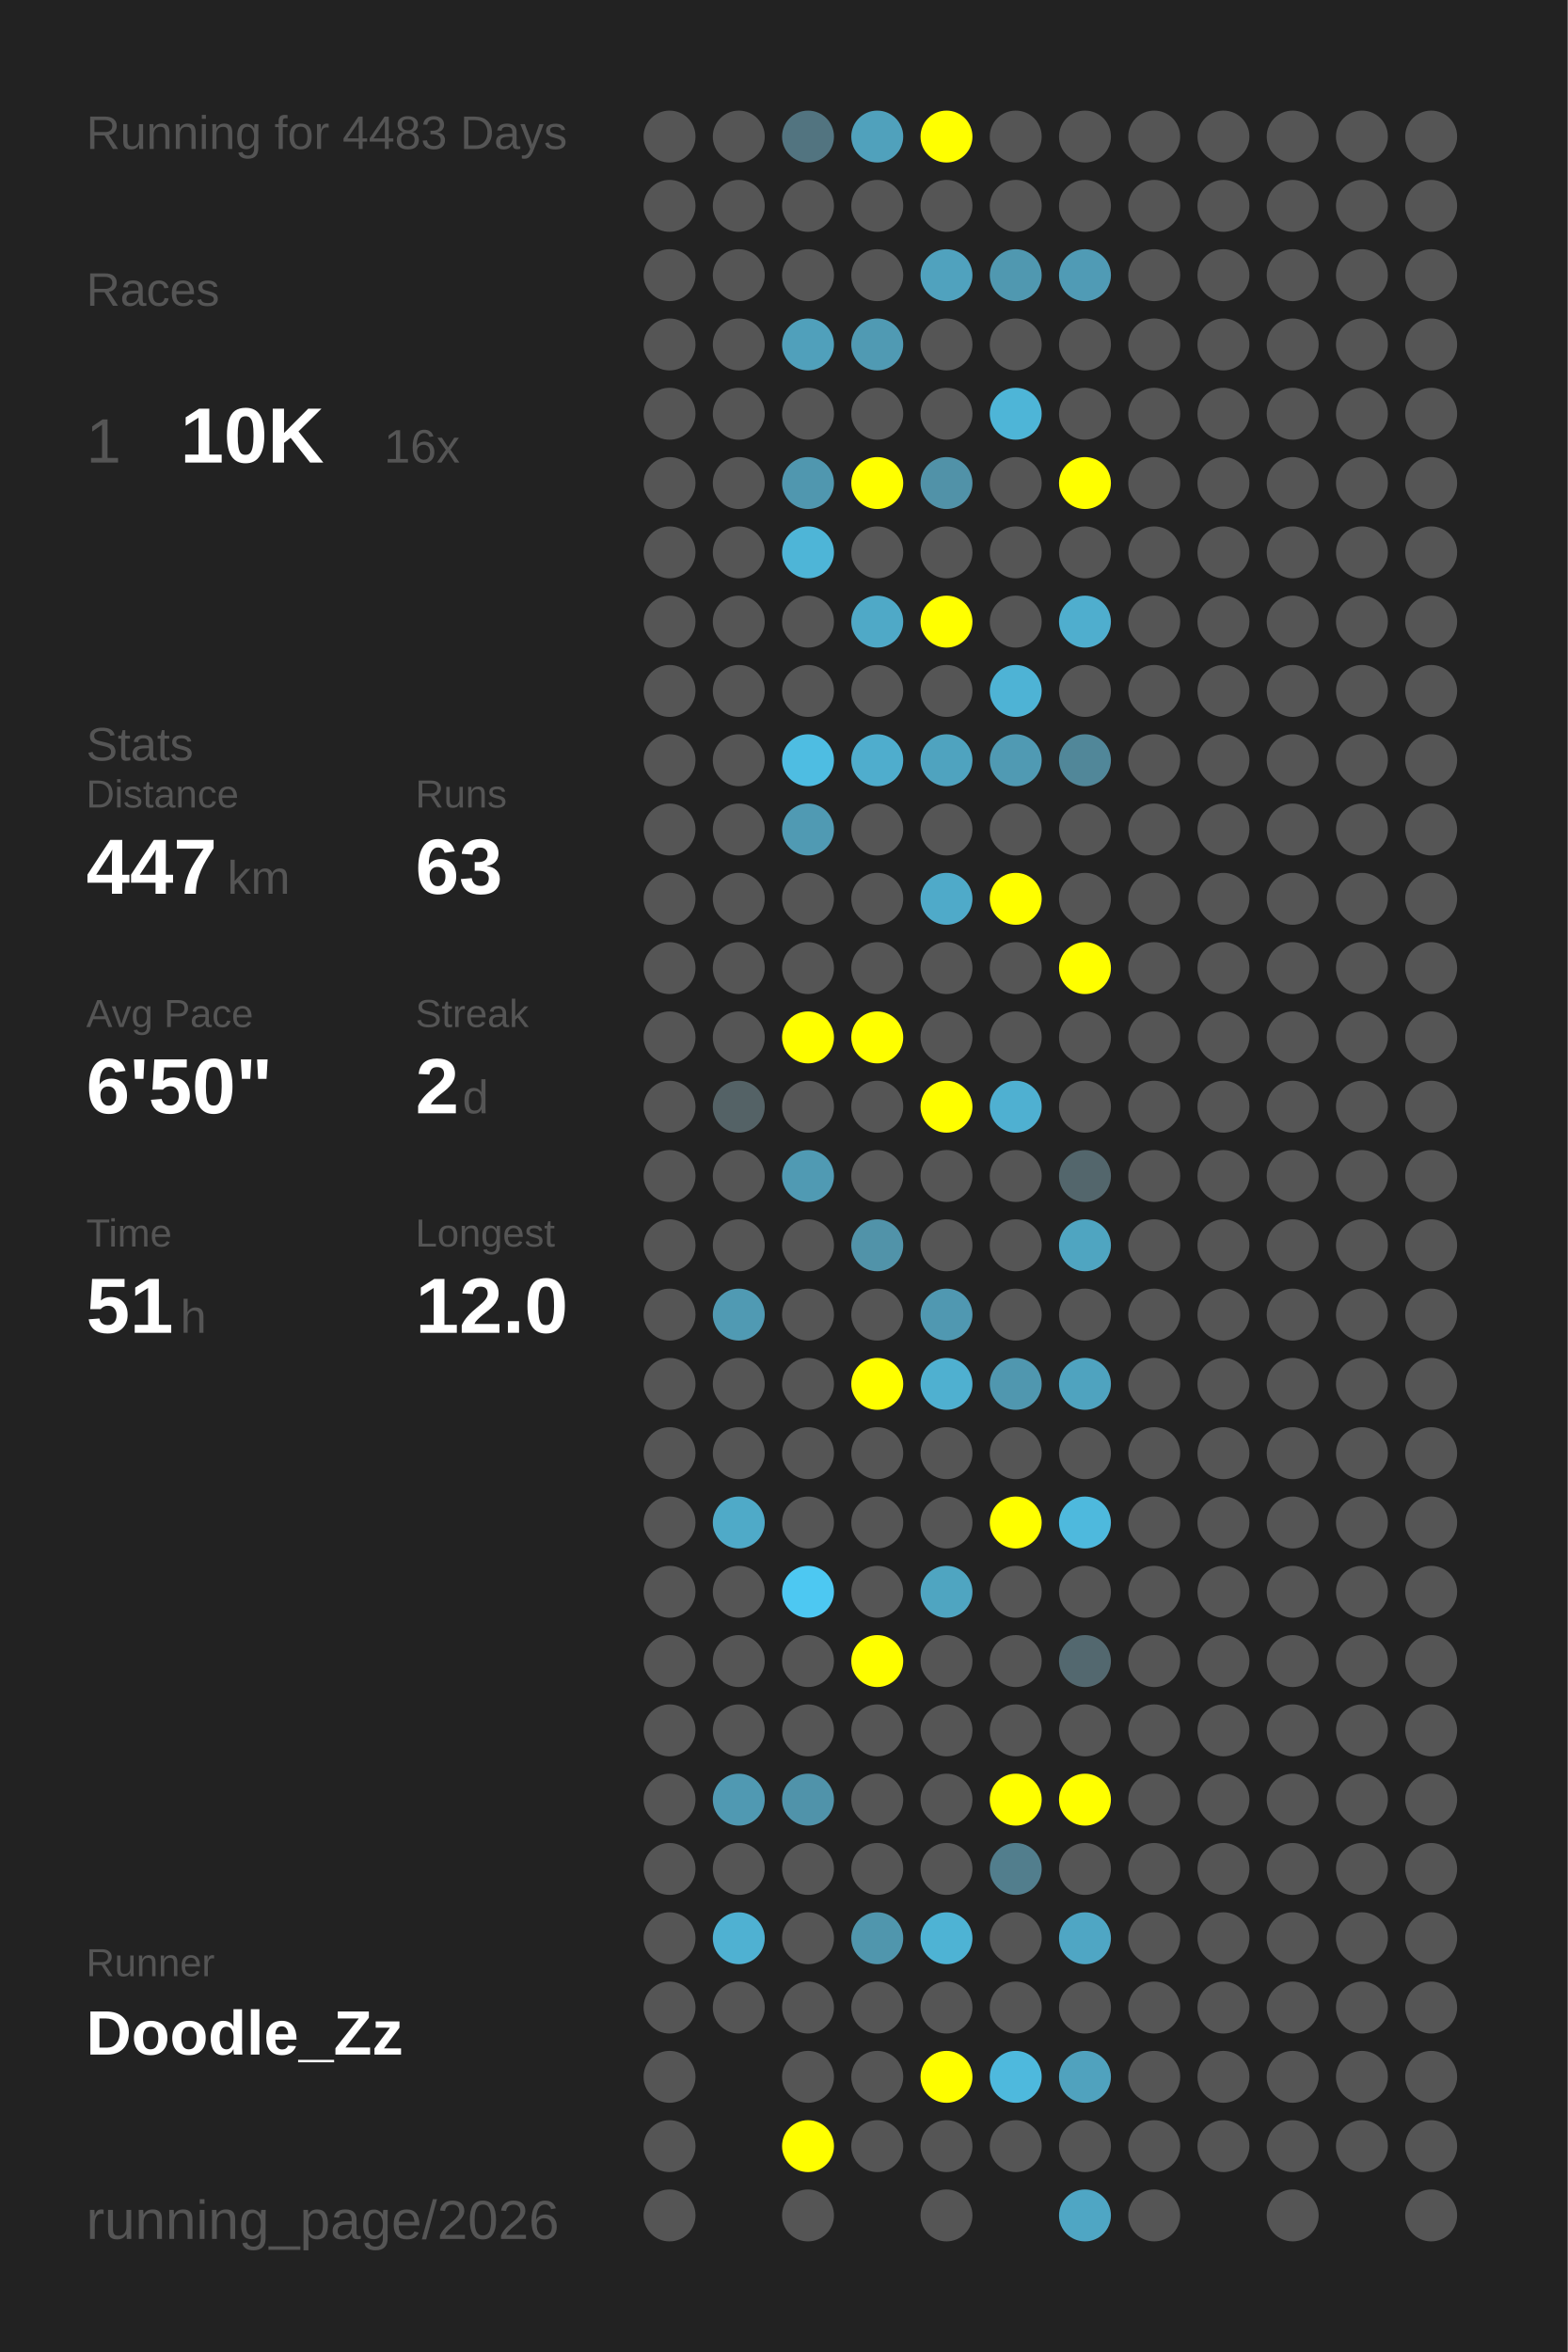
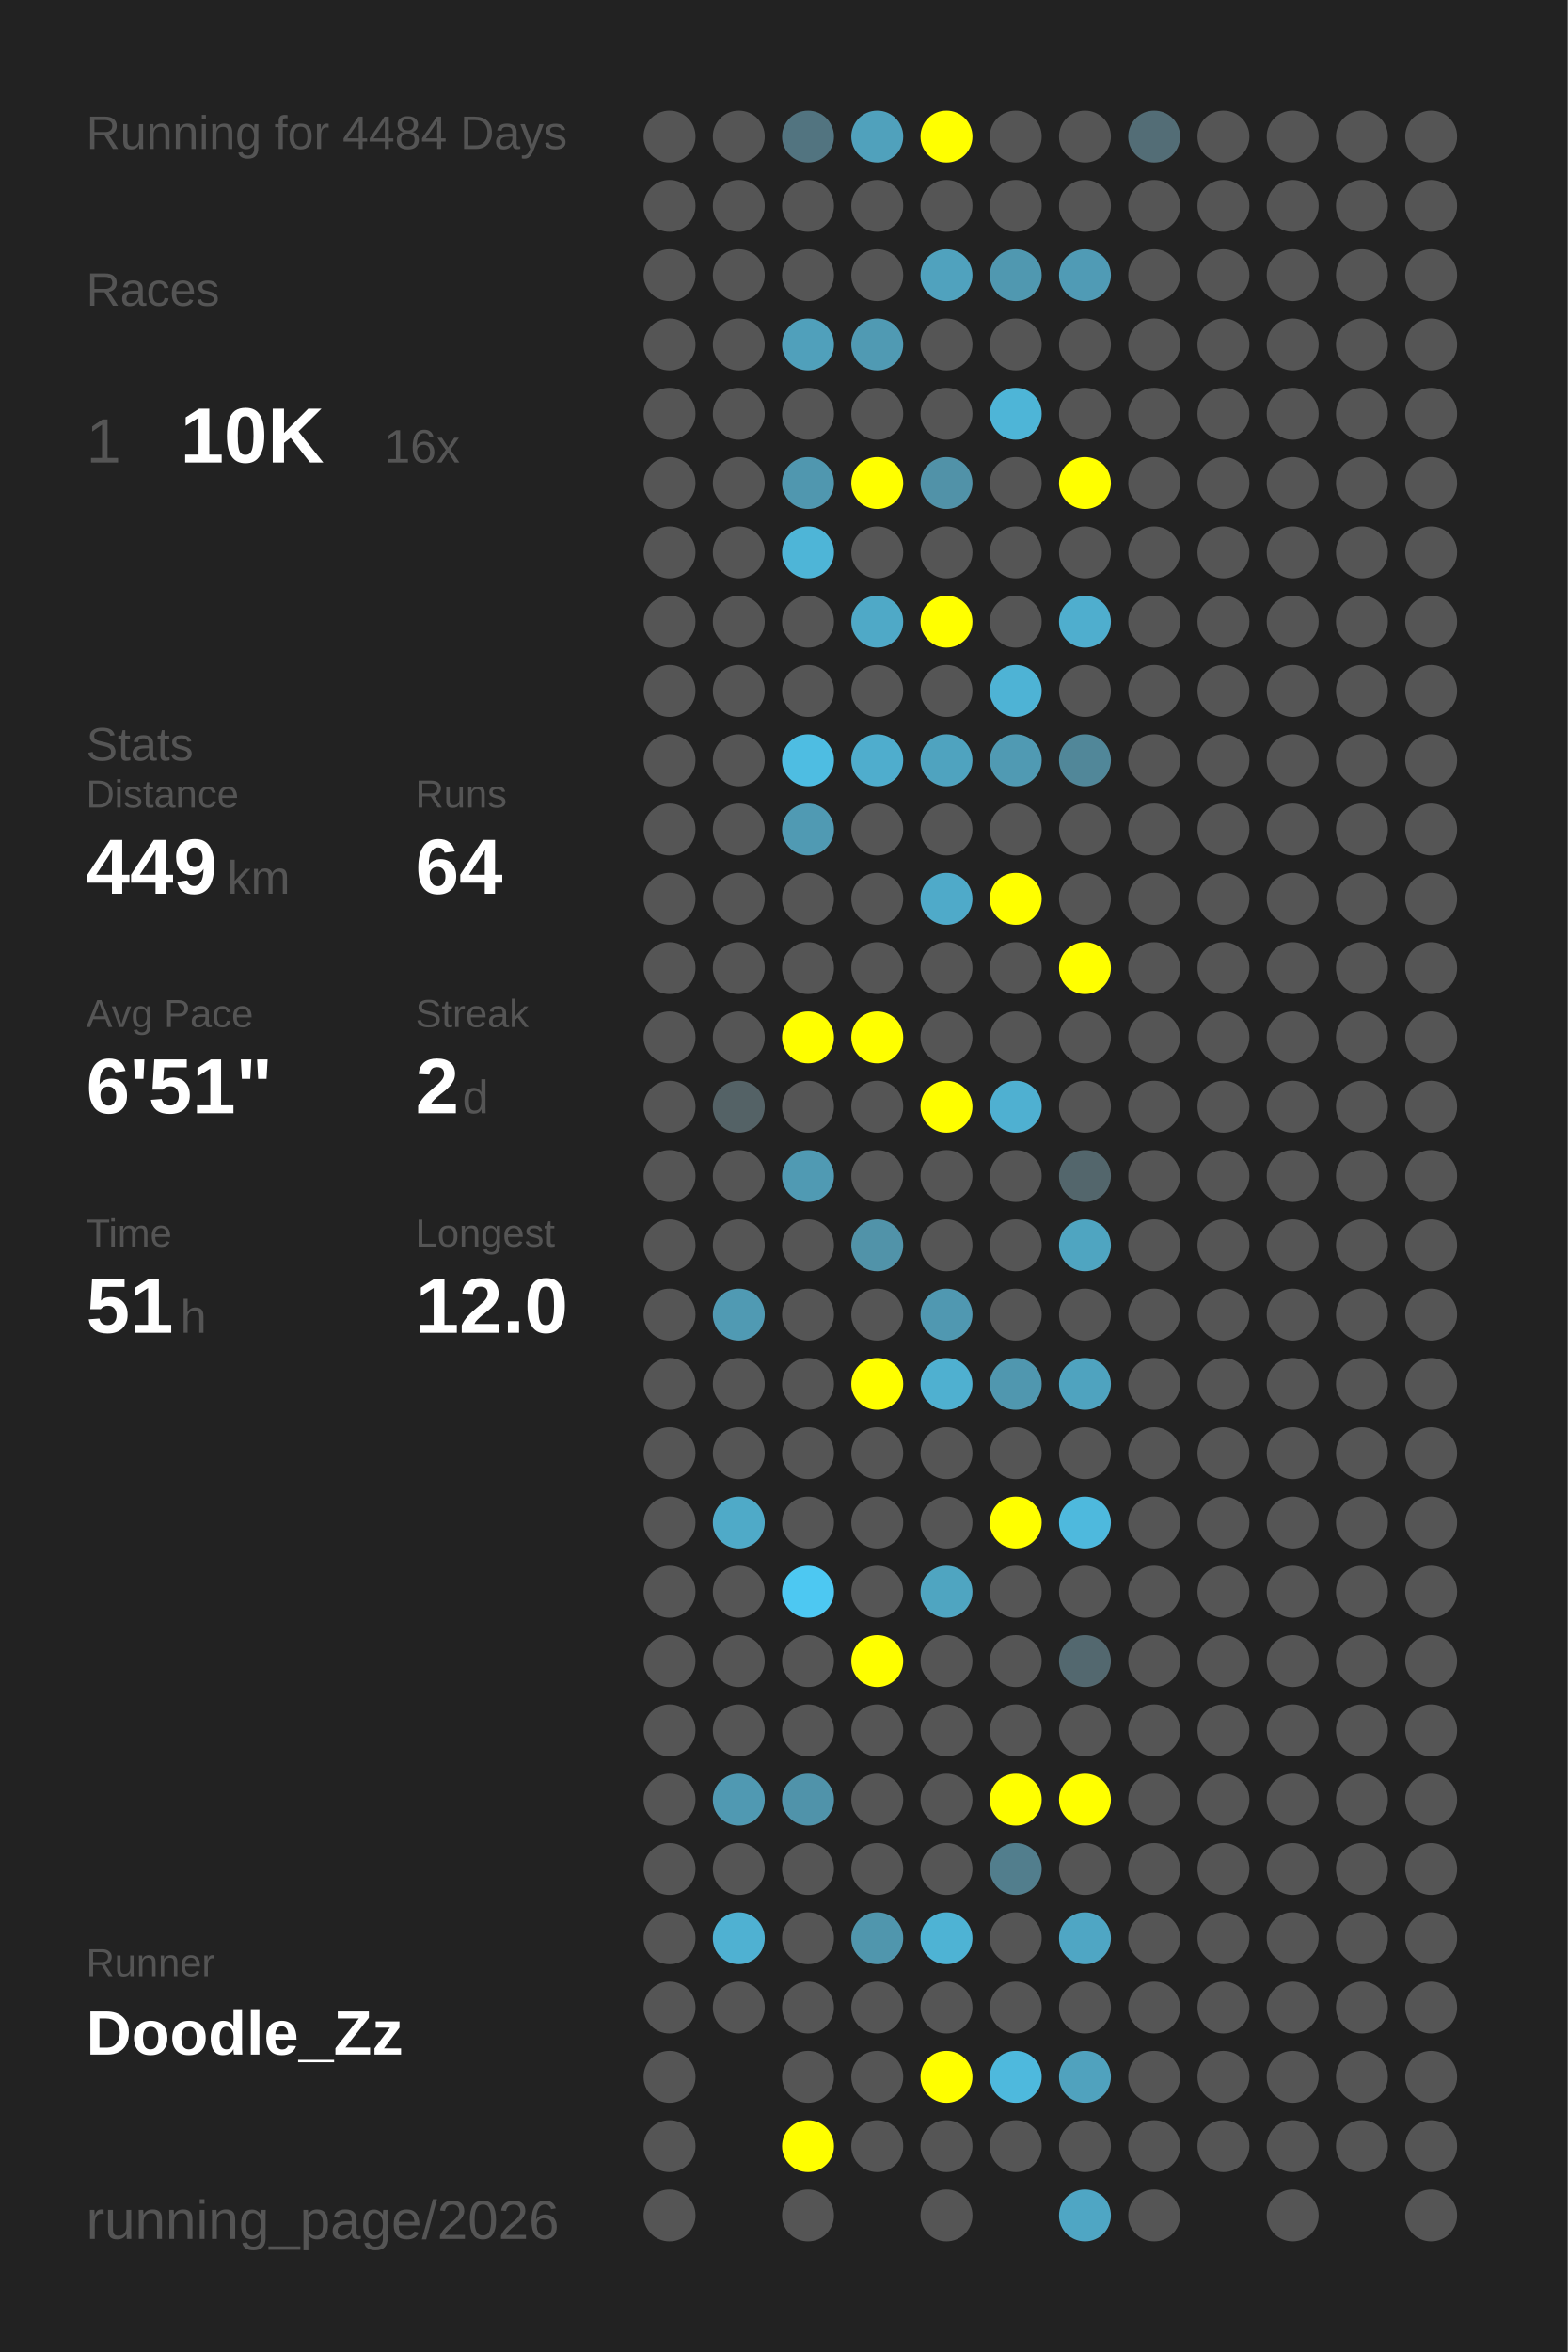
<svg xmlns="http://www.w3.org/2000/svg" baseProfile="full" height="300mm" version="1.1" viewBox="0,0,200,300" width="200mm">
  <defs />
  <rect fill="#222222" height="300" width="200" x="0" y="0" />
-   <text fill="#555555" style="font-size:6px; font-family:Arial;" x="11" y="19">Running for 4483 Days</text>
+   <text fill="#555555" style="font-size:6px; font-family:Arial;" x="11" y="19">Running for 4484 Days</text>
  <text fill="#555555" style="font-size:6px; font-family:Arial;" x="11" y="39">Races</text>
  <text fill="#555555" style="font-size:8px; font-family:Arial;" x="11" y="59">1</text>
  <text fill="#FFFFFF" style="font-size:10px; font-family:Arial; font-weight:bold;" x="23" y="59">10K</text>
  <text fill="#555555" style="font-size:6px; font-family:Arial;" x="49" y="59">16x</text>
  <text fill="#555555" style="font-size:6px; font-family:Arial;" x="11" y="97">Stats</text>
  <text fill="#555555" style="font-size:5px; font-family:Arial;" x="11" y="103">Distance</text>
-   <text fill="#FFFFFF" style="font-size:10px; font-family:Arial; font-weight:bold;" x="11" y="114">447</text>
+   <text fill="#FFFFFF" style="font-size:10px; font-family:Arial; font-weight:bold;" x="11" y="114">449</text>
  <text fill="#555555" style="font-size:6px; font-family:Arial;" x="29" y="114">km</text>
  <text fill="#555555" style="font-size:5px; font-family:Arial;" x="53" y="103">Runs</text>
-   <text fill="#FFFFFF" style="font-size:10px; font-family:Arial; font-weight:bold;" x="53" y="114">63</text>
+   <text fill="#FFFFFF" style="font-size:10px; font-family:Arial; font-weight:bold;" x="53" y="114">64</text>
  <text fill="#555555" style="font-size:5px; font-family:Arial;" x="11" y="131">Avg Pace</text>
-   <text fill="#FFFFFF" style="font-size:10px; font-family:Arial; font-weight:bold;" x="11" y="142">6'50"</text>
+   <text fill="#FFFFFF" style="font-size:10px; font-family:Arial; font-weight:bold;" x="11" y="142">6'51"</text>
  <text fill="#555555" style="font-size:5px; font-family:Arial;" x="53" y="131">Streak</text>
  <text fill="#FFFFFF" style="font-size:10px; font-family:Arial; font-weight:bold;" x="53" y="142">2</text>
  <text fill="#555555" style="font-size:6px; font-family:Arial;" x="59" y="142">d</text>
  <text fill="#555555" style="font-size:5px; font-family:Arial;" x="11" y="159">Time</text>
  <text fill="#FFFFFF" style="font-size:10px; font-family:Arial; font-weight:bold;" x="11" y="170">51</text>
  <text fill="#555555" style="font-size:6px; font-family:Arial;" x="23" y="170">h</text>
  <text fill="#555555" style="font-size:5px; font-family:Arial;" x="53" y="159">Longest</text>
  <text fill="#FFFFFF" style="font-size:10px; font-family:Arial; font-weight:bold;" x="53" y="170">12.0</text>
  <text fill="#555555" style="font-size:5px; font-family:Arial;" x="11" y="252.065">Runner</text>
  <text fill="#FFFFFF" style="font-size:8px; font-family:Arial; font-weight:bold;" x="11" y="262.065">Doodle_Zz</text>
  <text fill="#555555" style="font-size:7px; font-family:Arial;" x="11" y="285.581">running_page/2026</text>
  <circle cx="85.417" cy="17.419" fill="#555555" r="3.312" />
  <circle cx="85.417" cy="26.258" fill="#555555" r="3.312" />
  <circle cx="85.417" cy="35.097" fill="#555555" r="3.312" />
  <circle cx="85.417" cy="43.935" fill="#555555" r="3.312" />
  <circle cx="85.417" cy="52.774" fill="#555555" r="3.312" />
  <circle cx="85.417" cy="61.613" fill="#555555" r="3.312" />
  <circle cx="85.417" cy="70.452" fill="#555555" r="3.312" />
  <circle cx="85.417" cy="79.29" fill="#555555" r="3.312" />
  <circle cx="85.417" cy="88.129" fill="#555555" r="3.312" />
  <circle cx="85.417" cy="96.968" fill="#555555" r="3.312" />
  <circle cx="85.417" cy="105.806" fill="#555555" r="3.312" />
  <circle cx="85.417" cy="114.645" fill="#555555" r="3.312" />
  <circle cx="85.417" cy="123.484" fill="#555555" r="3.312" />
  <circle cx="85.417" cy="132.323" fill="#555555" r="3.312" />
  <circle cx="85.417" cy="141.161" fill="#555555" r="3.312" />
  <circle cx="85.417" cy="150" fill="#555555" r="3.312" />
  <circle cx="85.417" cy="158.839" fill="#555555" r="3.312" />
  <circle cx="85.417" cy="167.677" fill="#555555" r="3.312" />
  <circle cx="85.417" cy="176.516" fill="#555555" r="3.312" />
  <circle cx="85.417" cy="185.355" fill="#555555" r="3.312" />
  <circle cx="85.417" cy="194.194" fill="#555555" r="3.312" />
  <circle cx="85.417" cy="203.032" fill="#555555" r="3.312" />
  <circle cx="85.417" cy="211.871" fill="#555555" r="3.312" />
  <circle cx="85.417" cy="220.71" fill="#555555" r="3.312" />
  <circle cx="85.417" cy="229.548" fill="#555555" r="3.312" />
  <circle cx="85.417" cy="238.387" fill="#555555" r="3.312" />
  <circle cx="85.417" cy="247.226" fill="#555555" r="3.312" />
  <circle cx="85.417" cy="256.065" fill="#555555" r="3.312" />
  <circle cx="85.417" cy="264.903" fill="#555555" r="3.312" />
  <circle cx="85.417" cy="273.742" fill="#555555" r="3.312" />
  <circle cx="85.417" cy="282.581" fill="#555555" r="3.312" />
  <circle cx="94.25" cy="17.419" fill="#555555" r="3.312" />
  <circle cx="94.25" cy="26.258" fill="#555555" r="3.312" />
  <circle cx="94.25" cy="35.097" fill="#555555" r="3.312" />
  <circle cx="94.25" cy="43.935" fill="#555555" r="3.312" />
  <circle cx="94.25" cy="52.774" fill="#555555" r="3.312" />
  <circle cx="94.25" cy="61.613" fill="#555555" r="3.312" />
  <circle cx="94.25" cy="70.452" fill="#555555" r="3.312" />
  <circle cx="94.25" cy="79.29" fill="#555555" r="3.312" />
  <circle cx="94.25" cy="88.129" fill="#555555" r="3.312" />
  <circle cx="94.25" cy="96.968" fill="#555555" r="3.312" />
  <circle cx="94.25" cy="105.806" fill="#555555" r="3.312" />
  <circle cx="94.25" cy="114.645" fill="#555555" r="3.312" />
  <circle cx="94.25" cy="123.484" fill="#555555" r="3.312" />
  <circle cx="94.25" cy="132.323" fill="#555555" r="3.312" />
  <circle cx="94.25" cy="141.161" fill="#546266" r="3.312" />
  <circle cx="94.25" cy="150" fill="#555555" r="3.312" />
  <circle cx="94.25" cy="158.839" fill="#555555" r="3.312" />
  <circle cx="94.25" cy="167.677" fill="#509ab3" r="3.312" />
  <circle cx="94.25" cy="176.516" fill="#555555" r="3.312" />
  <circle cx="94.25" cy="185.355" fill="#555555" r="3.312" />
  <circle cx="94.25" cy="194.194" fill="#4faac8" r="3.312" />
  <circle cx="94.25" cy="203.032" fill="#555555" r="3.312" />
  <circle cx="94.25" cy="211.871" fill="#555555" r="3.312" />
  <circle cx="94.25" cy="220.71" fill="#555555" r="3.312" />
  <circle cx="94.25" cy="229.548" fill="#5099b2" r="3.312" />
  <circle cx="94.25" cy="238.387" fill="#555555" r="3.312" />
  <circle cx="94.25" cy="247.226" fill="#4fb1d2" r="3.312" />
  <circle cx="94.25" cy="256.065" fill="#555555" r="3.312" />
  <circle cx="103.083" cy="17.419" fill="#527480" r="3.312" />
  <circle cx="103.083" cy="26.258" fill="#555555" r="3.312" />
  <circle cx="103.083" cy="35.097" fill="#555555" r="3.312" />
  <circle cx="103.083" cy="43.935" fill="#50a0bb" r="3.312" />
  <circle cx="103.083" cy="52.774" fill="#555555" r="3.312" />
  <circle cx="103.083" cy="61.613" fill="#5097af" r="3.312" />
  <circle cx="103.083" cy="70.452" fill="#4eb5d7" r="3.312" />
  <circle cx="103.083" cy="79.29" fill="#555555" r="3.312" />
  <circle cx="103.083" cy="88.129" fill="#555555" r="3.312" />
  <circle cx="103.083" cy="96.968" fill="#4ebde2" r="3.312" />
  <circle cx="103.083" cy="105.806" fill="#509ab3" r="3.312" />
  <circle cx="103.083" cy="114.645" fill="#555555" r="3.312" />
  <circle cx="103.083" cy="123.484" fill="#555555" r="3.312" />
  <circle cx="103.083" cy="132.323" fill="#FFFF00" r="3.312" />
  <circle cx="103.083" cy="141.161" fill="#555555" r="3.312" />
  <circle cx="103.083" cy="150" fill="#509ab3" r="3.312" />
  <circle cx="103.083" cy="158.839" fill="#555555" r="3.312" />
  <circle cx="103.083" cy="167.677" fill="#555555" r="3.312" />
  <circle cx="103.083" cy="176.516" fill="#555555" r="3.312" />
  <circle cx="103.083" cy="185.355" fill="#555555" r="3.312" />
  <circle cx="103.083" cy="194.194" fill="#555555" r="3.312" />
  <circle cx="103.083" cy="203.032" fill="#4dc8f2" r="3.312" />
  <circle cx="103.083" cy="211.871" fill="#555555" r="3.312" />
  <circle cx="103.083" cy="220.71" fill="#555555" r="3.312" />
  <circle cx="103.083" cy="229.548" fill="#5093aa" r="3.312" />
  <circle cx="103.083" cy="238.387" fill="#555555" r="3.312" />
  <circle cx="103.083" cy="247.226" fill="#555555" r="3.312" />
  <circle cx="103.083" cy="256.065" fill="#555555" r="3.312" />
  <circle cx="103.083" cy="264.903" fill="#555555" r="3.312" />
  <circle cx="103.083" cy="273.742" fill="#FFFF00" r="3.312" />
  <circle cx="103.083" cy="282.581" fill="#555555" r="3.312" />
  <circle cx="111.917" cy="17.419" fill="#50a1bc" r="3.312" />
  <circle cx="111.917" cy="26.258" fill="#555555" r="3.312" />
  <circle cx="111.917" cy="35.097" fill="#555555" r="3.312" />
  <circle cx="111.917" cy="43.935" fill="#509ab3" r="3.312" />
  <circle cx="111.917" cy="52.774" fill="#555555" r="3.312" />
  <circle cx="111.917" cy="61.613" fill="#FFFF00" r="3.312" />
  <circle cx="111.917" cy="70.452" fill="#555555" r="3.312" />
  <circle cx="111.917" cy="79.29" fill="#4fa9c7" r="3.312" />
  <circle cx="111.917" cy="88.129" fill="#555555" r="3.312" />
  <circle cx="111.917" cy="96.968" fill="#4fadcd" r="3.312" />
  <circle cx="111.917" cy="105.806" fill="#555555" r="3.312" />
  <circle cx="111.917" cy="114.645" fill="#555555" r="3.312" />
  <circle cx="111.917" cy="123.484" fill="#555555" r="3.312" />
  <circle cx="111.917" cy="132.323" fill="#FFFF00" r="3.312" />
  <circle cx="111.917" cy="141.161" fill="#555555" r="3.312" />
  <circle cx="111.917" cy="150" fill="#555555" r="3.312" />
  <circle cx="111.917" cy="158.839" fill="#5193a9" r="3.312" />
  <circle cx="111.917" cy="167.677" fill="#555555" r="3.312" />
  <circle cx="111.917" cy="176.516" fill="#FFFF00" r="3.312" />
  <circle cx="111.917" cy="185.355" fill="#555555" r="3.312" />
  <circle cx="111.917" cy="194.194" fill="#555555" r="3.312" />
  <circle cx="111.917" cy="203.032" fill="#555555" r="3.312" />
  <circle cx="111.917" cy="211.871" fill="#FFFF00" r="3.312" />
  <circle cx="111.917" cy="220.71" fill="#555555" r="3.312" />
  <circle cx="111.917" cy="229.548" fill="#555555" r="3.312" />
  <circle cx="111.917" cy="238.387" fill="#555555" r="3.312" />
  <circle cx="111.917" cy="247.226" fill="#5096ad" r="3.312" />
  <circle cx="111.917" cy="256.065" fill="#555555" r="3.312" />
  <circle cx="111.917" cy="264.903" fill="#555555" r="3.312" />
  <circle cx="111.917" cy="273.742" fill="#555555" r="3.312" />
  <circle cx="120.75" cy="17.419" fill="#FFFF00" r="3.312" />
  <circle cx="120.75" cy="26.258" fill="#555555" r="3.312" />
  <circle cx="120.75" cy="35.097" fill="#50a2be" r="3.312" />
  <circle cx="120.75" cy="43.935" fill="#555555" r="3.312" />
  <circle cx="120.75" cy="52.774" fill="#555555" r="3.312" />
  <circle cx="120.75" cy="61.613" fill="#5192a8" r="3.312" />
  <circle cx="120.75" cy="70.452" fill="#555555" r="3.312" />
  <circle cx="120.75" cy="79.29" fill="#FFFF00" r="3.312" />
  <circle cx="120.75" cy="88.129" fill="#555555" r="3.312" />
  <circle cx="120.75" cy="96.968" fill="#4fa3bf" r="3.312" />
  <circle cx="120.75" cy="105.806" fill="#555555" r="3.312" />
  <circle cx="120.75" cy="114.645" fill="#4faac9" r="3.312" />
  <circle cx="120.75" cy="123.484" fill="#555555" r="3.312" />
  <circle cx="120.75" cy="132.323" fill="#555555" r="3.312" />
  <circle cx="120.75" cy="141.161" fill="#FFFF00" r="3.312" />
  <circle cx="120.75" cy="150" fill="#555555" r="3.312" />
  <circle cx="120.75" cy="158.839" fill="#555555" r="3.312" />
  <circle cx="120.75" cy="167.677" fill="#5098b1" r="3.312" />
  <circle cx="120.75" cy="176.516" fill="#4fb0d0" r="3.312" />
  <circle cx="120.75" cy="185.355" fill="#555555" r="3.312" />
  <circle cx="120.75" cy="194.194" fill="#555555" r="3.312" />
  <circle cx="120.75" cy="203.032" fill="#4fa5c1" r="3.312" />
  <circle cx="120.75" cy="211.871" fill="#555555" r="3.312" />
  <circle cx="120.75" cy="220.71" fill="#555555" r="3.312" />
  <circle cx="120.75" cy="229.548" fill="#555555" r="3.312" />
  <circle cx="120.75" cy="238.387" fill="#555555" r="3.312" />
  <circle cx="120.75" cy="247.226" fill="#4eb3d4" r="3.312" />
  <circle cx="120.75" cy="256.065" fill="#555555" r="3.312" />
  <circle cx="120.75" cy="264.903" fill="#FFFF00" r="3.312" />
  <circle cx="120.75" cy="273.742" fill="#555555" r="3.312" />
  <circle cx="120.75" cy="282.581" fill="#555555" r="3.312" />
  <circle cx="129.583" cy="17.419" fill="#555555" r="3.312" />
  <circle cx="129.583" cy="26.258" fill="#555555" r="3.312" />
  <circle cx="129.583" cy="35.097" fill="#5098b0" r="3.312" />
  <circle cx="129.583" cy="43.935" fill="#555555" r="3.312" />
  <circle cx="129.583" cy="52.774" fill="#4eb5d7" r="3.312" />
  <circle cx="129.583" cy="61.613" fill="#555555" r="3.312" />
  <circle cx="129.583" cy="70.452" fill="#555555" r="3.312" />
  <circle cx="129.583" cy="79.29" fill="#555555" r="3.312" />
  <circle cx="129.583" cy="88.129" fill="#4eb3d5" r="3.312" />
  <circle cx="129.583" cy="96.968" fill="#509ab3" r="3.312" />
  <circle cx="129.583" cy="105.806" fill="#555555" r="3.312" />
  <circle cx="129.583" cy="114.645" fill="#FFFF00" r="3.312" />
  <circle cx="129.583" cy="123.484" fill="#555555" r="3.312" />
  <circle cx="129.583" cy="132.323" fill="#555555" r="3.312" />
  <circle cx="129.583" cy="141.161" fill="#4fb0d1" r="3.312" />
  <circle cx="129.583" cy="150" fill="#555555" r="3.312" />
  <circle cx="129.583" cy="158.839" fill="#555555" r="3.312" />
  <circle cx="129.583" cy="167.677" fill="#555555" r="3.312" />
  <circle cx="129.583" cy="176.516" fill="#5097af" r="3.312" />
  <circle cx="129.583" cy="185.355" fill="#555555" r="3.312" />
  <circle cx="129.583" cy="194.194" fill="#FFFF00" r="3.312" />
  <circle cx="129.583" cy="203.032" fill="#555555" r="3.312" />
  <circle cx="129.583" cy="211.871" fill="#555555" r="3.312" />
  <circle cx="129.583" cy="220.71" fill="#555555" r="3.312" />
  <circle cx="129.583" cy="229.548" fill="#FFFF00" r="3.312" />
  <circle cx="129.583" cy="238.387" fill="#527e8d" r="3.312" />
  <circle cx="129.583" cy="247.226" fill="#555555" r="3.312" />
  <circle cx="129.583" cy="256.065" fill="#555555" r="3.312" />
  <circle cx="129.583" cy="264.903" fill="#4eb9dd" r="3.312" />
  <circle cx="129.583" cy="273.742" fill="#555555" r="3.312" />
  <circle cx="138.417" cy="17.419" fill="#555555" r="3.312" />
  <circle cx="138.417" cy="26.258" fill="#555555" r="3.312" />
  <circle cx="138.417" cy="35.097" fill="#509bb5" r="3.312" />
  <circle cx="138.417" cy="43.935" fill="#555555" r="3.312" />
  <circle cx="138.417" cy="52.774" fill="#555555" r="3.312" />
  <circle cx="138.417" cy="61.613" fill="#FFFF00" r="3.312" />
  <circle cx="138.417" cy="70.452" fill="#555555" r="3.312" />
  <circle cx="138.417" cy="79.29" fill="#4faece" r="3.312" />
  <circle cx="138.417" cy="88.129" fill="#555555" r="3.312" />
  <circle cx="138.417" cy="96.968" fill="#518799" r="3.312" />
  <circle cx="138.417" cy="105.806" fill="#555555" r="3.312" />
  <circle cx="138.417" cy="114.645" fill="#555555" r="3.312" />
  <circle cx="138.417" cy="123.484" fill="#FFFF00" r="3.312" />
  <circle cx="138.417" cy="132.323" fill="#555555" r="3.312" />
  <circle cx="138.417" cy="141.161" fill="#555555" r="3.312" />
  <circle cx="138.417" cy="150" fill="#53666c" r="3.312" />
  <circle cx="138.417" cy="158.839" fill="#4fa5c1" r="3.312" />
  <circle cx="138.417" cy="167.677" fill="#555555" r="3.312" />
  <circle cx="138.417" cy="176.516" fill="#4fa3bf" r="3.312" />
  <circle cx="138.417" cy="185.355" fill="#555555" r="3.312" />
  <circle cx="138.417" cy="194.194" fill="#4eb9dd" r="3.312" />
  <circle cx="138.417" cy="203.032" fill="#555555" r="3.312" />
  <circle cx="138.417" cy="211.871" fill="#53686f" r="3.312" />
  <circle cx="138.417" cy="220.71" fill="#555555" r="3.312" />
  <circle cx="138.417" cy="229.548" fill="#FFFF00" r="3.312" />
  <circle cx="138.417" cy="238.387" fill="#555555" r="3.312" />
  <circle cx="138.417" cy="247.226" fill="#4fa6c4" r="3.312" />
  <circle cx="138.417" cy="256.065" fill="#555555" r="3.312" />
  <circle cx="138.417" cy="264.903" fill="#50a2be" r="3.312" />
  <circle cx="138.417" cy="273.742" fill="#555555" r="3.312" />
  <circle cx="138.417" cy="282.581" fill="#4fa6c4" r="3.312" />
-   <circle cx="147.25" cy="17.419" fill="#555555" r="3.312" />
+   <circle cx="147.25" cy="17.419" fill="#536d76" r="3.312" />
  <circle cx="147.25" cy="26.258" fill="#555555" r="3.312" />
  <circle cx="147.25" cy="35.097" fill="#555555" r="3.312" />
  <circle cx="147.25" cy="43.935" fill="#555555" r="3.312" />
  <circle cx="147.25" cy="52.774" fill="#555555" r="3.312" />
  <circle cx="147.25" cy="61.613" fill="#555555" r="3.312" />
  <circle cx="147.25" cy="70.452" fill="#555555" r="3.312" />
  <circle cx="147.25" cy="79.29" fill="#555555" r="3.312" />
  <circle cx="147.25" cy="88.129" fill="#555555" r="3.312" />
  <circle cx="147.25" cy="96.968" fill="#555555" r="3.312" />
  <circle cx="147.25" cy="105.806" fill="#555555" r="3.312" />
  <circle cx="147.25" cy="114.645" fill="#555555" r="3.312" />
  <circle cx="147.25" cy="123.484" fill="#555555" r="3.312" />
  <circle cx="147.25" cy="132.323" fill="#555555" r="3.312" />
  <circle cx="147.25" cy="141.161" fill="#555555" r="3.312" />
  <circle cx="147.25" cy="150" fill="#555555" r="3.312" />
  <circle cx="147.25" cy="158.839" fill="#555555" r="3.312" />
  <circle cx="147.25" cy="167.677" fill="#555555" r="3.312" />
  <circle cx="147.25" cy="176.516" fill="#555555" r="3.312" />
  <circle cx="147.25" cy="185.355" fill="#555555" r="3.312" />
  <circle cx="147.25" cy="194.194" fill="#555555" r="3.312" />
  <circle cx="147.25" cy="203.032" fill="#555555" r="3.312" />
  <circle cx="147.25" cy="211.871" fill="#555555" r="3.312" />
  <circle cx="147.25" cy="220.71" fill="#555555" r="3.312" />
  <circle cx="147.25" cy="229.548" fill="#555555" r="3.312" />
  <circle cx="147.25" cy="238.387" fill="#555555" r="3.312" />
  <circle cx="147.25" cy="247.226" fill="#555555" r="3.312" />
  <circle cx="147.25" cy="256.065" fill="#555555" r="3.312" />
  <circle cx="147.25" cy="264.903" fill="#555555" r="3.312" />
  <circle cx="147.25" cy="273.742" fill="#555555" r="3.312" />
  <circle cx="147.25" cy="282.581" fill="#555555" r="3.312" />
  <circle cx="156.083" cy="17.419" fill="#555555" r="3.312" />
  <circle cx="156.083" cy="26.258" fill="#555555" r="3.312" />
  <circle cx="156.083" cy="35.097" fill="#555555" r="3.312" />
  <circle cx="156.083" cy="43.935" fill="#555555" r="3.312" />
  <circle cx="156.083" cy="52.774" fill="#555555" r="3.312" />
  <circle cx="156.083" cy="61.613" fill="#555555" r="3.312" />
  <circle cx="156.083" cy="70.452" fill="#555555" r="3.312" />
  <circle cx="156.083" cy="79.29" fill="#555555" r="3.312" />
  <circle cx="156.083" cy="88.129" fill="#555555" r="3.312" />
  <circle cx="156.083" cy="96.968" fill="#555555" r="3.312" />
  <circle cx="156.083" cy="105.806" fill="#555555" r="3.312" />
  <circle cx="156.083" cy="114.645" fill="#555555" r="3.312" />
  <circle cx="156.083" cy="123.484" fill="#555555" r="3.312" />
  <circle cx="156.083" cy="132.323" fill="#555555" r="3.312" />
  <circle cx="156.083" cy="141.161" fill="#555555" r="3.312" />
  <circle cx="156.083" cy="150" fill="#555555" r="3.312" />
  <circle cx="156.083" cy="158.839" fill="#555555" r="3.312" />
  <circle cx="156.083" cy="167.677" fill="#555555" r="3.312" />
  <circle cx="156.083" cy="176.516" fill="#555555" r="3.312" />
  <circle cx="156.083" cy="185.355" fill="#555555" r="3.312" />
  <circle cx="156.083" cy="194.194" fill="#555555" r="3.312" />
  <circle cx="156.083" cy="203.032" fill="#555555" r="3.312" />
  <circle cx="156.083" cy="211.871" fill="#555555" r="3.312" />
  <circle cx="156.083" cy="220.71" fill="#555555" r="3.312" />
  <circle cx="156.083" cy="229.548" fill="#555555" r="3.312" />
  <circle cx="156.083" cy="238.387" fill="#555555" r="3.312" />
  <circle cx="156.083" cy="247.226" fill="#555555" r="3.312" />
  <circle cx="156.083" cy="256.065" fill="#555555" r="3.312" />
  <circle cx="156.083" cy="264.903" fill="#555555" r="3.312" />
  <circle cx="156.083" cy="273.742" fill="#555555" r="3.312" />
  <circle cx="164.917" cy="17.419" fill="#555555" r="3.312" />
  <circle cx="164.917" cy="26.258" fill="#555555" r="3.312" />
  <circle cx="164.917" cy="35.097" fill="#555555" r="3.312" />
  <circle cx="164.917" cy="43.935" fill="#555555" r="3.312" />
  <circle cx="164.917" cy="52.774" fill="#555555" r="3.312" />
  <circle cx="164.917" cy="61.613" fill="#555555" r="3.312" />
  <circle cx="164.917" cy="70.452" fill="#555555" r="3.312" />
  <circle cx="164.917" cy="79.29" fill="#555555" r="3.312" />
  <circle cx="164.917" cy="88.129" fill="#555555" r="3.312" />
  <circle cx="164.917" cy="96.968" fill="#555555" r="3.312" />
  <circle cx="164.917" cy="105.806" fill="#555555" r="3.312" />
  <circle cx="164.917" cy="114.645" fill="#555555" r="3.312" />
  <circle cx="164.917" cy="123.484" fill="#555555" r="3.312" />
  <circle cx="164.917" cy="132.323" fill="#555555" r="3.312" />
  <circle cx="164.917" cy="141.161" fill="#555555" r="3.312" />
  <circle cx="164.917" cy="150" fill="#555555" r="3.312" />
  <circle cx="164.917" cy="158.839" fill="#555555" r="3.312" />
  <circle cx="164.917" cy="167.677" fill="#555555" r="3.312" />
  <circle cx="164.917" cy="176.516" fill="#555555" r="3.312" />
  <circle cx="164.917" cy="185.355" fill="#555555" r="3.312" />
  <circle cx="164.917" cy="194.194" fill="#555555" r="3.312" />
  <circle cx="164.917" cy="203.032" fill="#555555" r="3.312" />
  <circle cx="164.917" cy="211.871" fill="#555555" r="3.312" />
  <circle cx="164.917" cy="220.71" fill="#555555" r="3.312" />
  <circle cx="164.917" cy="229.548" fill="#555555" r="3.312" />
  <circle cx="164.917" cy="238.387" fill="#555555" r="3.312" />
  <circle cx="164.917" cy="247.226" fill="#555555" r="3.312" />
  <circle cx="164.917" cy="256.065" fill="#555555" r="3.312" />
  <circle cx="164.917" cy="264.903" fill="#555555" r="3.312" />
  <circle cx="164.917" cy="273.742" fill="#555555" r="3.312" />
  <circle cx="164.917" cy="282.581" fill="#555555" r="3.312" />
  <circle cx="173.75" cy="17.419" fill="#555555" r="3.312" />
  <circle cx="173.75" cy="26.258" fill="#555555" r="3.312" />
  <circle cx="173.75" cy="35.097" fill="#555555" r="3.312" />
  <circle cx="173.75" cy="43.935" fill="#555555" r="3.312" />
  <circle cx="173.75" cy="52.774" fill="#555555" r="3.312" />
  <circle cx="173.75" cy="61.613" fill="#555555" r="3.312" />
  <circle cx="173.75" cy="70.452" fill="#555555" r="3.312" />
  <circle cx="173.75" cy="79.29" fill="#555555" r="3.312" />
  <circle cx="173.75" cy="88.129" fill="#555555" r="3.312" />
  <circle cx="173.75" cy="96.968" fill="#555555" r="3.312" />
  <circle cx="173.75" cy="105.806" fill="#555555" r="3.312" />
  <circle cx="173.75" cy="114.645" fill="#555555" r="3.312" />
  <circle cx="173.75" cy="123.484" fill="#555555" r="3.312" />
  <circle cx="173.75" cy="132.323" fill="#555555" r="3.312" />
  <circle cx="173.75" cy="141.161" fill="#555555" r="3.312" />
  <circle cx="173.75" cy="150" fill="#555555" r="3.312" />
  <circle cx="173.75" cy="158.839" fill="#555555" r="3.312" />
  <circle cx="173.75" cy="167.677" fill="#555555" r="3.312" />
  <circle cx="173.75" cy="176.516" fill="#555555" r="3.312" />
  <circle cx="173.75" cy="185.355" fill="#555555" r="3.312" />
  <circle cx="173.75" cy="194.194" fill="#555555" r="3.312" />
  <circle cx="173.75" cy="203.032" fill="#555555" r="3.312" />
  <circle cx="173.75" cy="211.871" fill="#555555" r="3.312" />
  <circle cx="173.75" cy="220.71" fill="#555555" r="3.312" />
  <circle cx="173.75" cy="229.548" fill="#555555" r="3.312" />
  <circle cx="173.75" cy="238.387" fill="#555555" r="3.312" />
  <circle cx="173.75" cy="247.226" fill="#555555" r="3.312" />
  <circle cx="173.75" cy="256.065" fill="#555555" r="3.312" />
  <circle cx="173.75" cy="264.903" fill="#555555" r="3.312" />
  <circle cx="173.75" cy="273.742" fill="#555555" r="3.312" />
  <circle cx="182.583" cy="17.419" fill="#555555" r="3.312" />
  <circle cx="182.583" cy="26.258" fill="#555555" r="3.312" />
  <circle cx="182.583" cy="35.097" fill="#555555" r="3.312" />
  <circle cx="182.583" cy="43.935" fill="#555555" r="3.312" />
  <circle cx="182.583" cy="52.774" fill="#555555" r="3.312" />
  <circle cx="182.583" cy="61.613" fill="#555555" r="3.312" />
  <circle cx="182.583" cy="70.452" fill="#555555" r="3.312" />
  <circle cx="182.583" cy="79.29" fill="#555555" r="3.312" />
  <circle cx="182.583" cy="88.129" fill="#555555" r="3.312" />
  <circle cx="182.583" cy="96.968" fill="#555555" r="3.312" />
  <circle cx="182.583" cy="105.806" fill="#555555" r="3.312" />
  <circle cx="182.583" cy="114.645" fill="#555555" r="3.312" />
  <circle cx="182.583" cy="123.484" fill="#555555" r="3.312" />
  <circle cx="182.583" cy="132.323" fill="#555555" r="3.312" />
  <circle cx="182.583" cy="141.161" fill="#555555" r="3.312" />
  <circle cx="182.583" cy="150" fill="#555555" r="3.312" />
  <circle cx="182.583" cy="158.839" fill="#555555" r="3.312" />
  <circle cx="182.583" cy="167.677" fill="#555555" r="3.312" />
  <circle cx="182.583" cy="176.516" fill="#555555" r="3.312" />
  <circle cx="182.583" cy="185.355" fill="#555555" r="3.312" />
  <circle cx="182.583" cy="194.194" fill="#555555" r="3.312" />
  <circle cx="182.583" cy="203.032" fill="#555555" r="3.312" />
  <circle cx="182.583" cy="211.871" fill="#555555" r="3.312" />
  <circle cx="182.583" cy="220.71" fill="#555555" r="3.312" />
  <circle cx="182.583" cy="229.548" fill="#555555" r="3.312" />
  <circle cx="182.583" cy="238.387" fill="#555555" r="3.312" />
  <circle cx="182.583" cy="247.226" fill="#555555" r="3.312" />
  <circle cx="182.583" cy="256.065" fill="#555555" r="3.312" />
  <circle cx="182.583" cy="264.903" fill="#555555" r="3.312" />
  <circle cx="182.583" cy="273.742" fill="#555555" r="3.312" />
  <circle cx="182.583" cy="282.581" fill="#555555" r="3.312" />
</svg>
